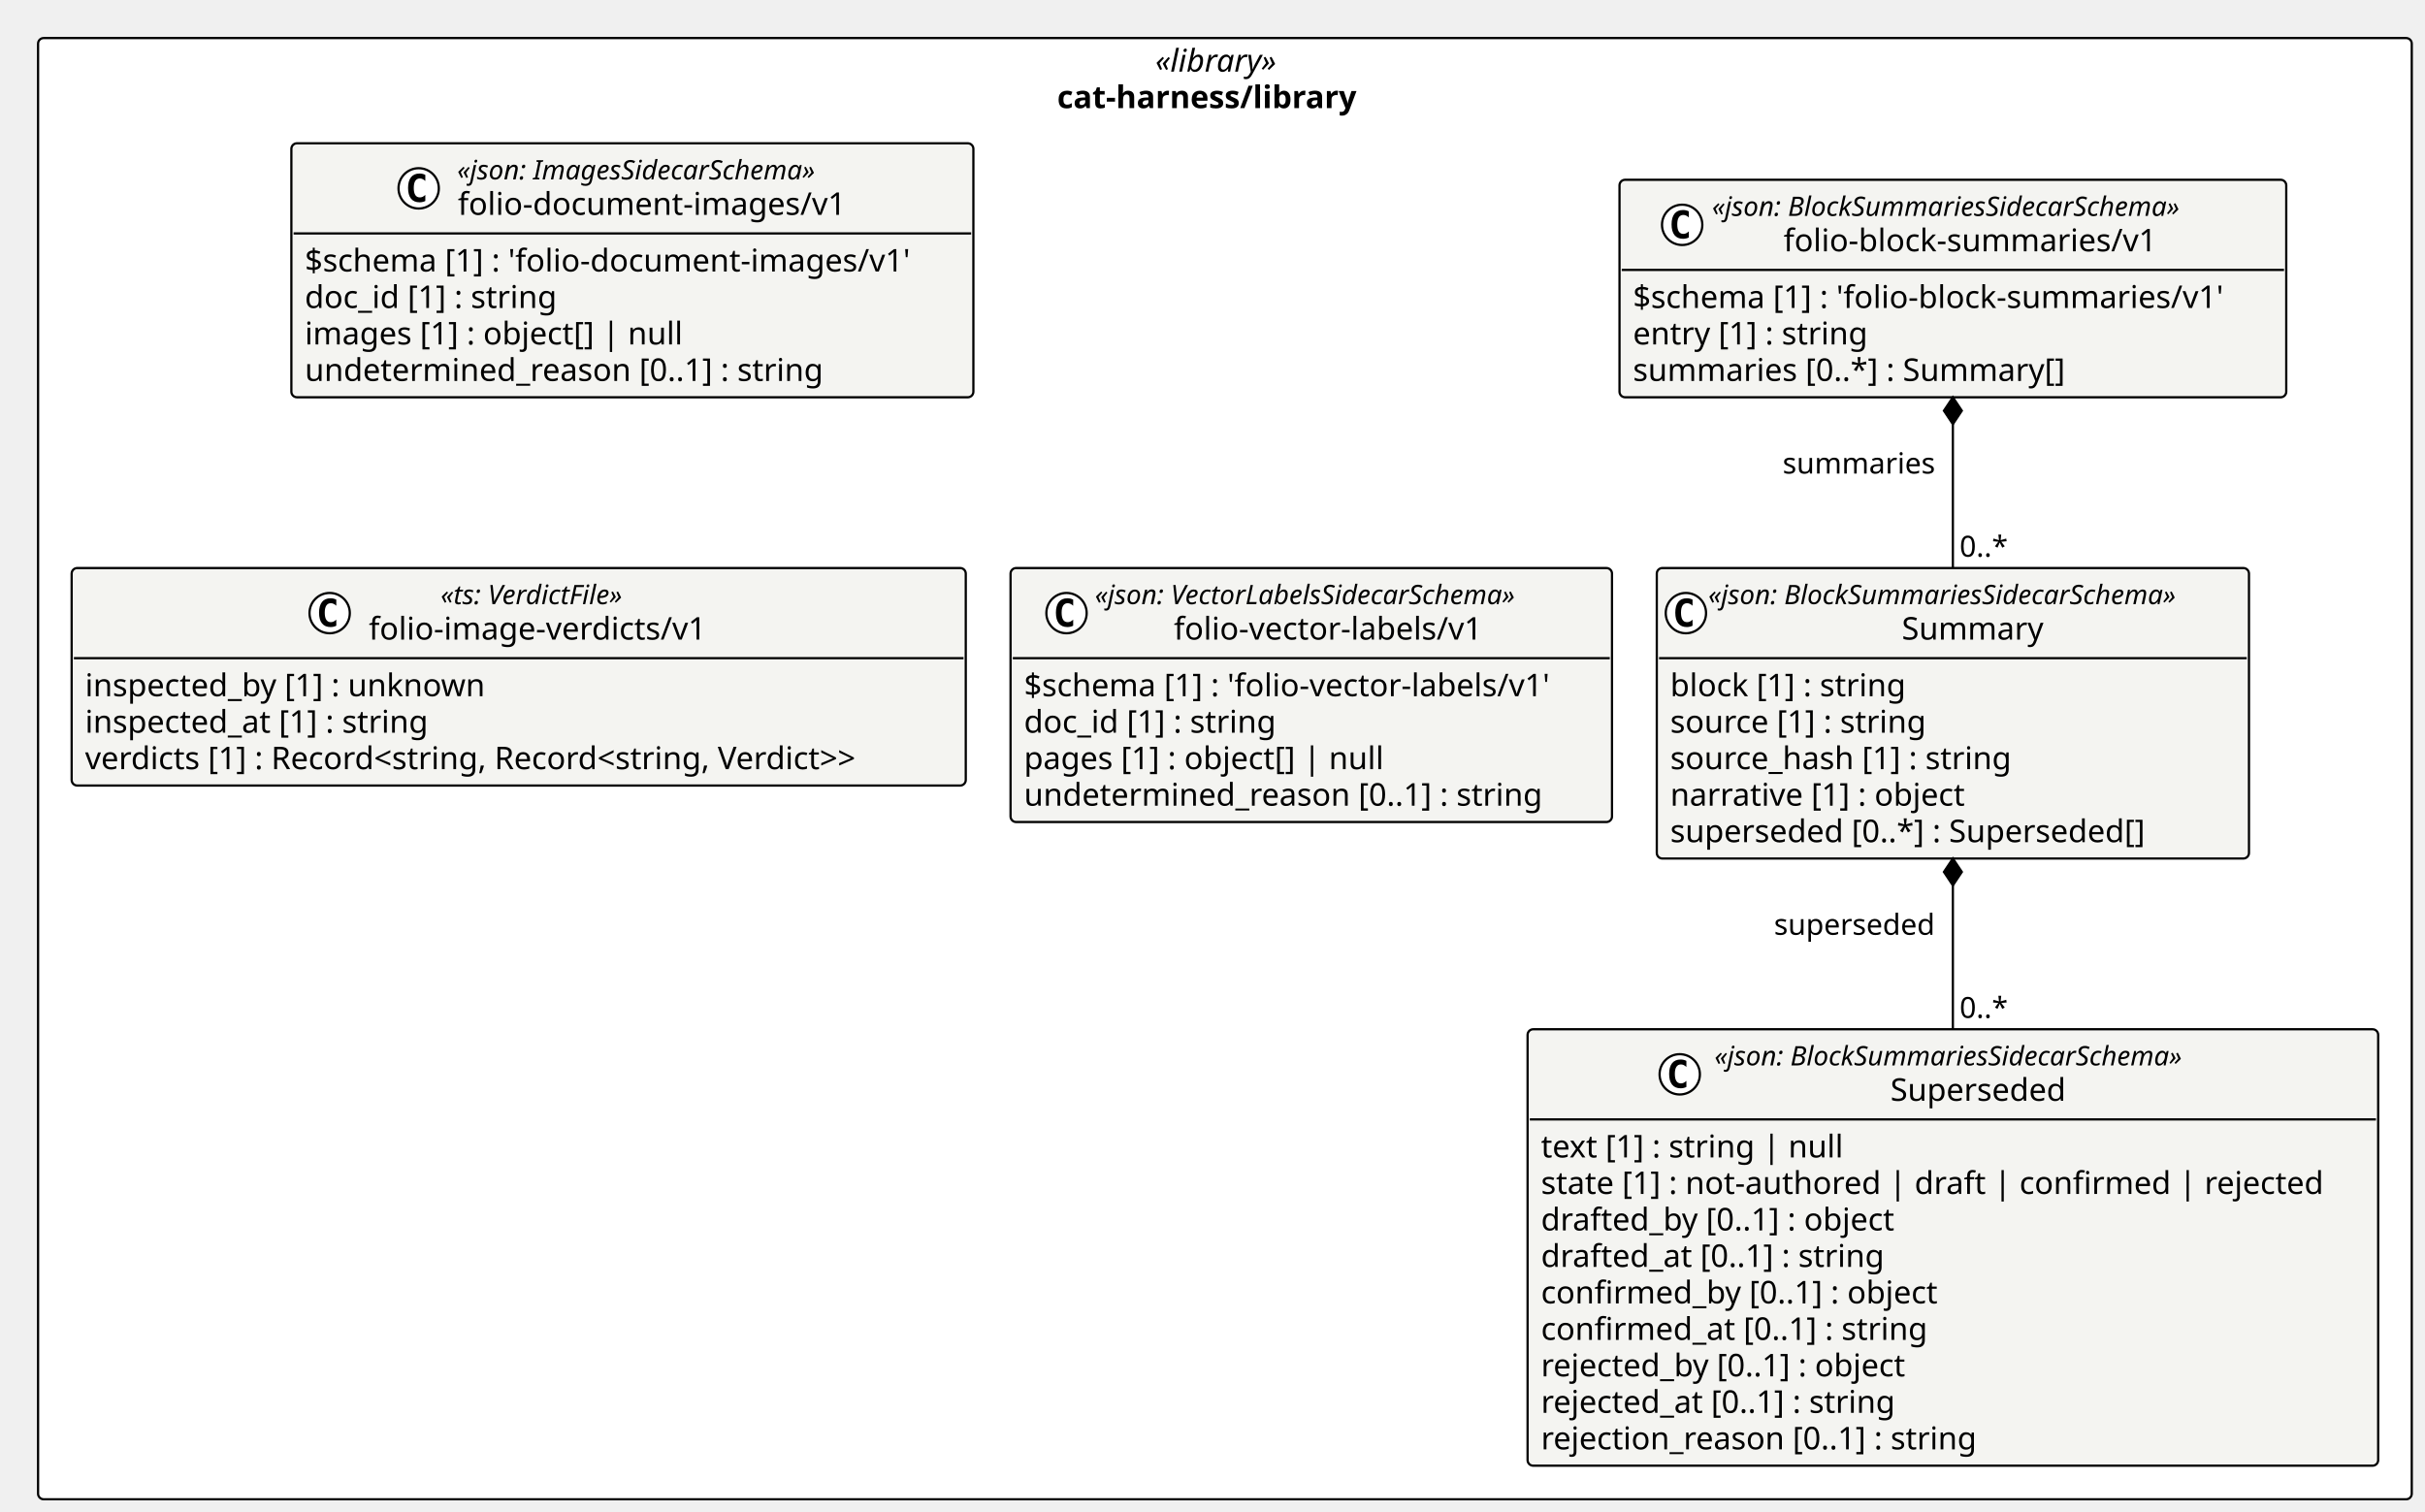
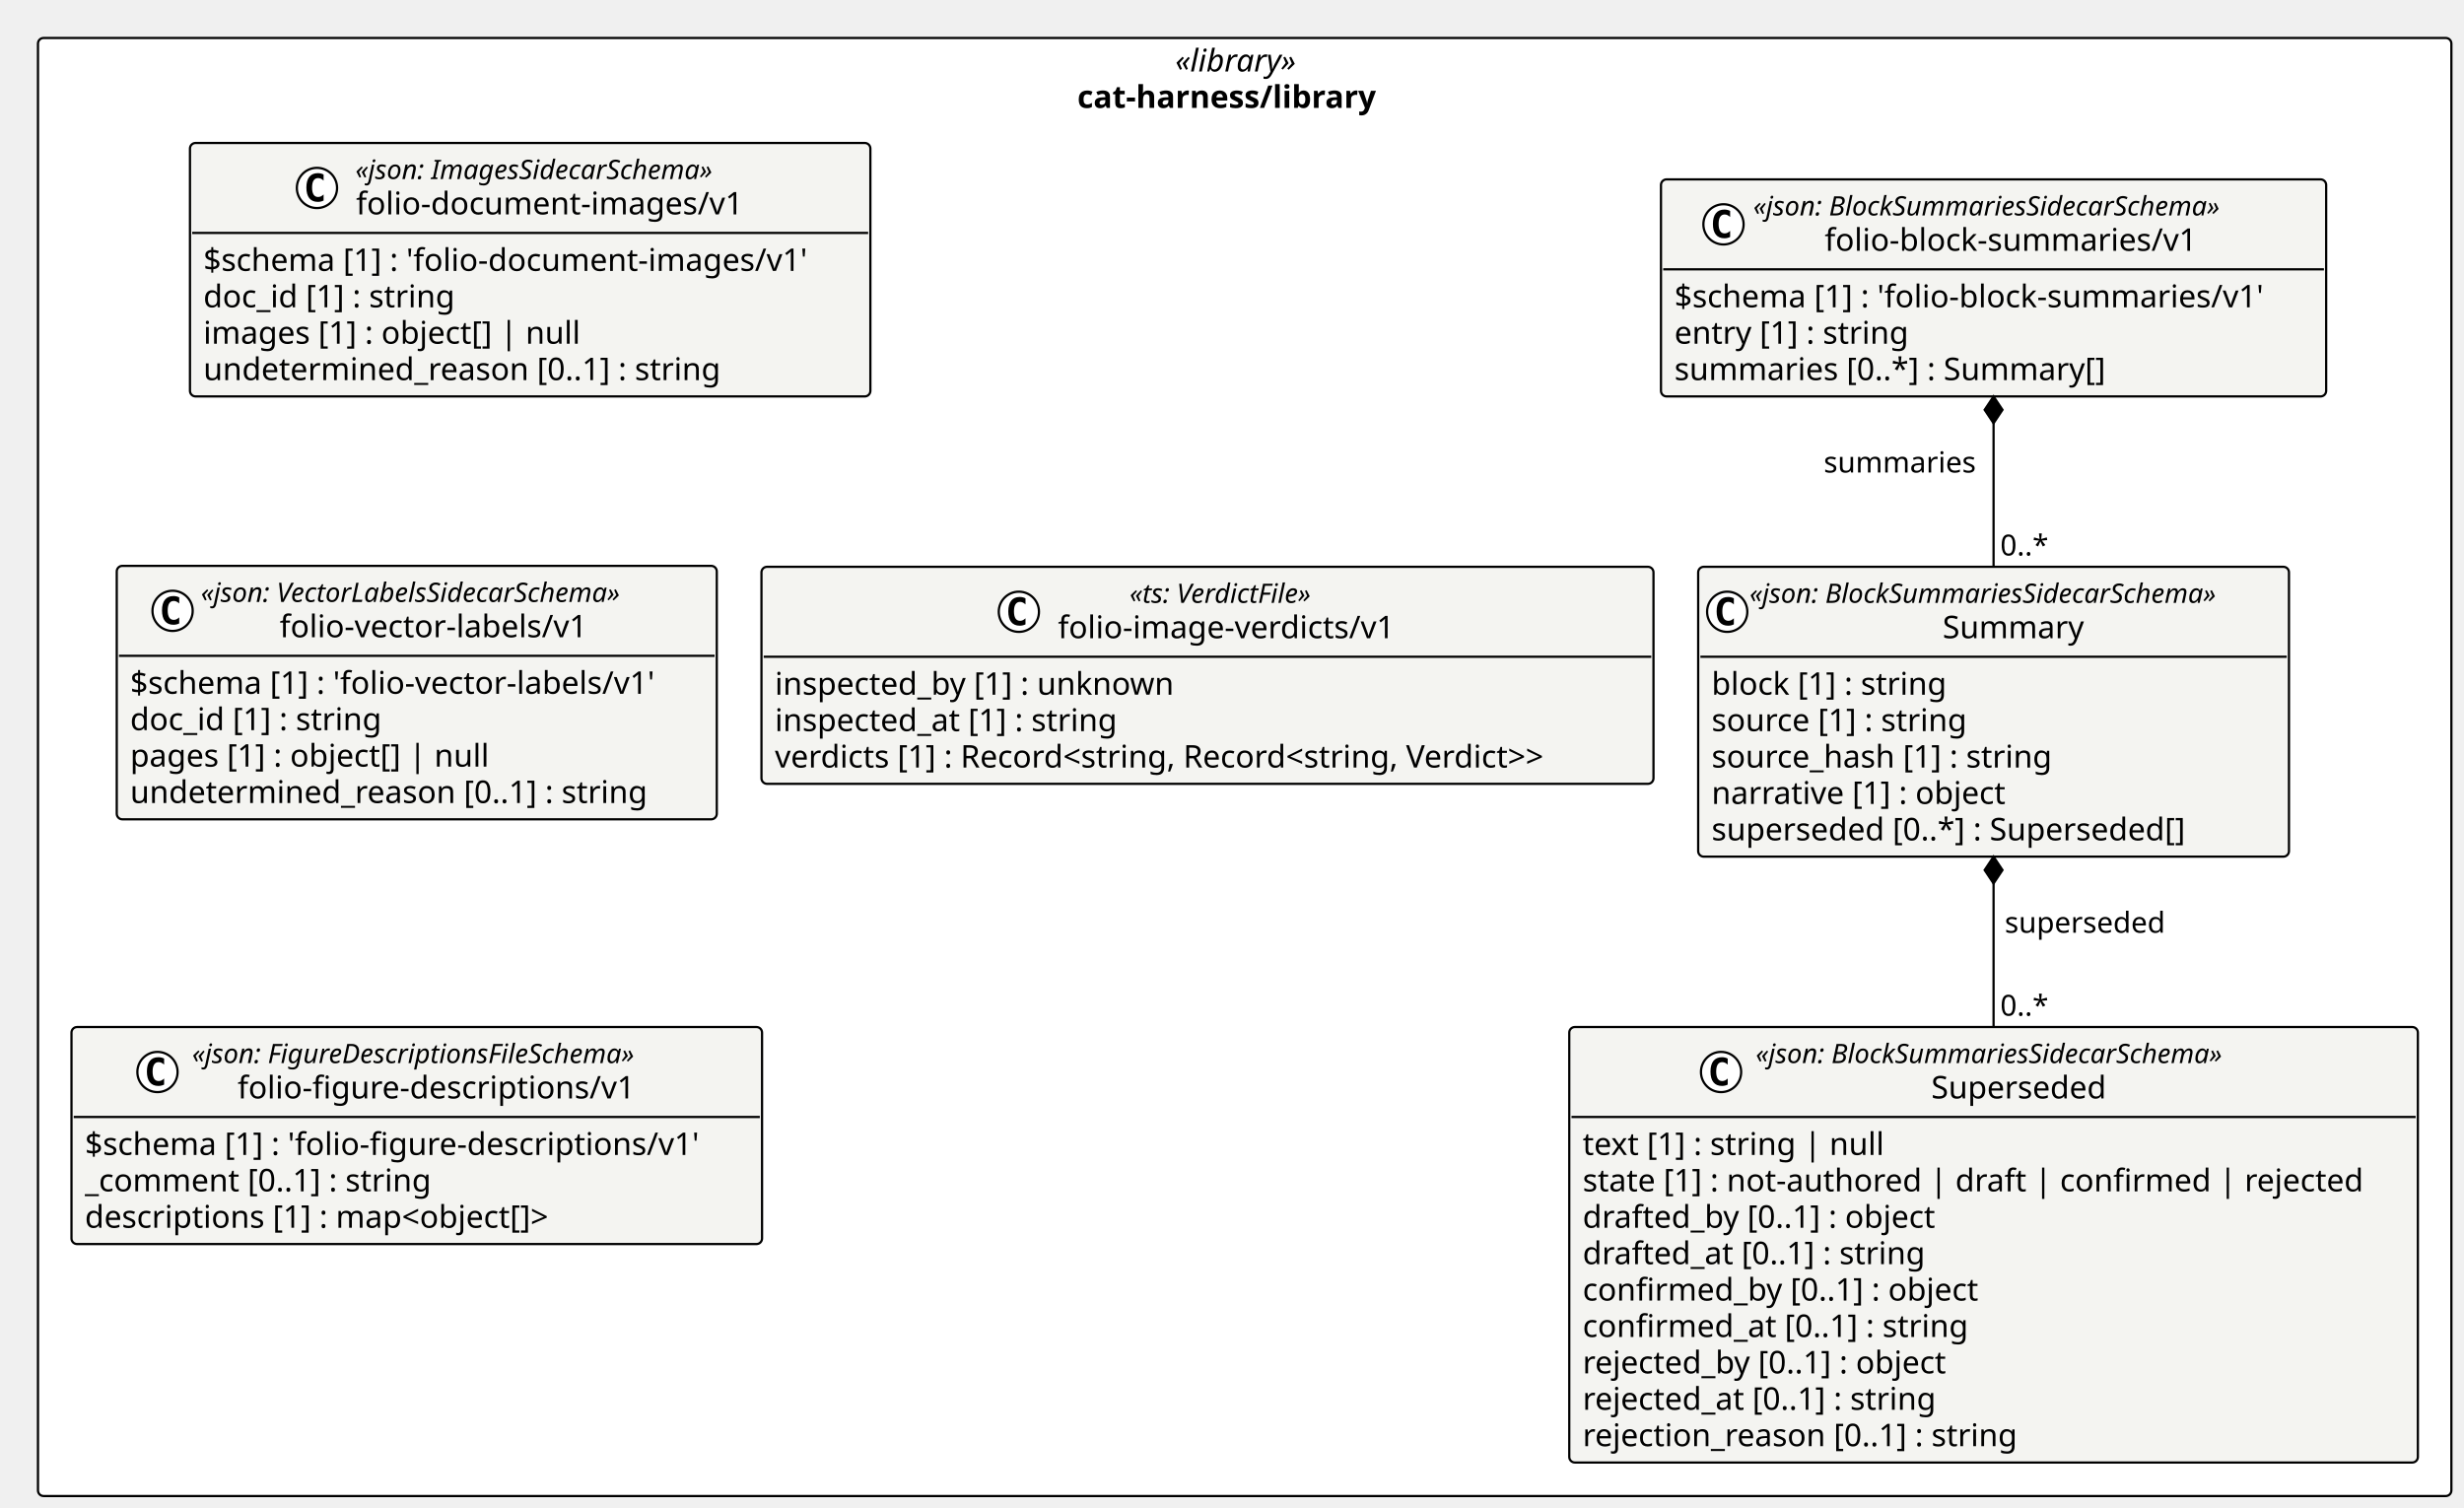
- <svg xmlns="http://www.w3.org/2000/svg" contentStyleType="text/css" height="675px" preserveAspectRatio="none" style="width:1083px;height:675px;background:#FFFFFF;" version="1.1" viewBox="0 0 1083 675" width="1083px" zoomAndPan="magnify">
+ <svg xmlns="http://www.w3.org/2000/svg" contentStyleType="text/css" height="675px" preserveAspectRatio="none" style="width:1103px;height:675px;background:#FFFFFF;" version="1.1" viewBox="0 0 1103 675" width="1103px" zoomAndPan="magnify">
  <defs />
  <g>
-     <rect fill="#FFFFFF" height="652.672" rx="2.5" ry="2.5" style="stroke:#000000;stroke-width:1.0;" width="1060.09" x="17" y="17" />
-     <text fill="#000000" font-family="Verdana" font-size="14" font-style="italic" lengthAdjust="spacing" textLength="62.173" x="515.959" y="31.995">«library»</text>
-     <text fill="#000000" font-family="Verdana" font-size="14" font-weight="bold" lengthAdjust="spacing" textLength="149.81" x="472.14" y="48.292">cat-harness/library</text>
+     <rect fill="#FFFFFF" height="652.672" rx="2.5" ry="2.5" style="stroke:#000000;stroke-width:1.0;" width="1080.352" x="17" y="17" />
+     <text fill="#000000" font-family="Verdana" font-size="14" font-style="italic" lengthAdjust="spacing" textLength="62.173" x="526.09" y="31.995">«library»</text>
+     <text fill="#000000" font-family="Verdana" font-size="14" font-weight="bold" lengthAdjust="spacing" textLength="149.81" x="482.271" y="48.292">cat-harness/library</text>
    <g id="elem_cat_harness_library_folio_document_images_v1_folio_document_images_v1">
-       <rect codeLine="11" fill="#F4F4F1" height="113.453" id="cat_harness_library_folio_document_images_v1_folio_document_images_v1" rx="2.5" ry="2.5" style="stroke:#000000;stroke-width:1.0;" width="304.585" x="130.127" y="64" />
-       <ellipse cx="186.976" cy="84.133" fill="#FFFFFF" rx="9" ry="9" style="stroke:#000000;stroke-width:1.0;" />
-       <path d="M189.944,89.773 Q189.366,90.07 188.726,90.211 Q188.085,90.367 187.382,90.367 Q184.882,90.367 183.554,88.727 Q182.241,87.07 182.241,83.945 Q182.241,80.82 183.554,79.164 Q184.882,77.508 187.382,77.508 Q188.085,77.508 188.726,77.664 Q189.382,77.82 189.944,78.117 L189.944,80.836 Q189.319,80.258 188.726,79.992 Q188.132,79.711 187.507,79.711 Q186.163,79.711 185.476,80.789 Q184.788,81.852 184.788,83.945 Q184.788,86.039 185.476,87.117 Q186.163,88.18 187.507,88.18 Q188.132,88.18 188.726,87.914 Q189.319,87.633 189.944,87.055 L189.944,89.773 Z " fill="#000000" />
-       <text fill="#000000" font-family="Verdana" font-size="12" font-style="italic" lengthAdjust="spacing" textLength="183.99" x="204.174" y="80.139">«json: ImagesSidecarSchema»</text>
-       <text fill="#000000" font-family="Verdana" font-size="14" lengthAdjust="spacing" textLength="183.388" x="204.476" y="95.964">folio-document-images/v1</text>
-       <line style="stroke:#000000;stroke-width:1.0;" x1="131.127" x2="433.712" y1="104.266" y2="104.266" />
-       <text fill="#000000" font-family="Verdana" font-size="14" lengthAdjust="spacing" textLength="292.585" x="136.127" y="121.261">$schema [1] : 'folio-document-images/v1'</text>
-       <text fill="#000000" font-family="Verdana" font-size="14" lengthAdjust="spacing" textLength="123.013" x="136.127" y="137.558">doc_id [1] : string</text>
-       <text fill="#000000" font-family="Verdana" font-size="14" lengthAdjust="spacing" textLength="182.007" x="136.127" y="153.855">images [1] : object[] | null</text>
-       <text fill="#000000" font-family="Verdana" font-size="14" lengthAdjust="spacing" textLength="249.58" x="136.127" y="170.151">undetermined_reason [0..1] : string</text>
+       <rect codeLine="11" fill="#F4F4F1" height="113.453" id="cat_harness_library_folio_document_images_v1_folio_document_images_v1" rx="2.5" ry="2.5" style="stroke:#000000;stroke-width:1.0;" width="304.585" x="85.037" y="64" />
+       <ellipse cx="141.886" cy="84.133" fill="#FFFFFF" rx="9" ry="9" style="stroke:#000000;stroke-width:1.0;" />
+       <path d="M144.855,89.773 Q144.276,90.07 143.636,90.211 Q142.995,90.367 142.292,90.367 Q139.792,90.367 138.464,88.727 Q137.151,87.07 137.151,83.945 Q137.151,80.82 138.464,79.164 Q139.792,77.508 142.292,77.508 Q142.995,77.508 143.636,77.664 Q144.292,77.82 144.855,78.117 L144.855,80.836 Q144.23,80.258 143.636,79.992 Q143.042,79.711 142.417,79.711 Q141.073,79.711 140.386,80.789 Q139.698,81.852 139.698,83.945 Q139.698,86.039 140.386,87.117 Q141.073,88.18 142.417,88.18 Q143.042,88.18 143.636,87.914 Q144.23,87.633 144.855,87.055 L144.855,89.773 Z " fill="#000000" />
+       <text fill="#000000" font-family="Verdana" font-size="12" font-style="italic" lengthAdjust="spacing" textLength="183.99" x="159.084" y="80.139">«json: ImagesSidecarSchema»</text>
+       <text fill="#000000" font-family="Verdana" font-size="14" lengthAdjust="spacing" textLength="183.388" x="159.386" y="95.964">folio-document-images/v1</text>
+       <line style="stroke:#000000;stroke-width:1.0;" x1="86.037" x2="388.622" y1="104.266" y2="104.266" />
+       <text fill="#000000" font-family="Verdana" font-size="14" lengthAdjust="spacing" textLength="292.585" x="91.037" y="121.261">$schema [1] : 'folio-document-images/v1'</text>
+       <text fill="#000000" font-family="Verdana" font-size="14" lengthAdjust="spacing" textLength="123.013" x="91.037" y="137.558">doc_id [1] : string</text>
+       <text fill="#000000" font-family="Verdana" font-size="14" lengthAdjust="spacing" textLength="182.007" x="91.037" y="153.855">images [1] : object[] | null</text>
+       <text fill="#000000" font-family="Verdana" font-size="14" lengthAdjust="spacing" textLength="249.58" x="91.037" y="170.151">undetermined_reason [0..1] : string</text>
    </g>
    <g id="elem_cat_harness_library_folio_image_verdicts_v1">
-       <rect codeLine="17" fill="#F4F4F1" height="97.156" id="cat_harness_library_folio_image_verdicts_v1" rx="2.5" ry="2.5" style="stroke:#000000;stroke-width:1.0;" width="399.31" x="32" y="253.719" />
-       <ellipse cx="147.221" cy="273.852" fill="#FFFFFF" rx="9" ry="9" style="stroke:#000000;stroke-width:1.0;" />
-       <path d="M150.19,279.492 Q149.611,279.789 148.971,279.93 Q148.33,280.086 147.627,280.086 Q145.127,280.086 143.799,278.445 Q142.486,276.789 142.486,273.664 Q142.486,270.539 143.799,268.883 Q145.127,267.227 147.627,267.227 Q148.33,267.227 148.971,267.383 Q149.627,267.539 150.19,267.836 L150.19,270.555 Q149.565,269.977 148.971,269.711 Q148.377,269.43 147.752,269.43 Q146.408,269.43 145.721,270.508 Q145.033,271.57 145.033,273.664 Q145.033,275.758 145.721,276.836 Q146.408,277.898 147.752,277.898 Q148.377,277.898 148.971,277.633 Q149.565,277.352 150.19,276.773 L150.19,279.492 Z " fill="#000000" />
-       <text fill="#000000" font-family="Verdana" font-size="12" font-style="italic" lengthAdjust="spacing" textLength="97.231" x="196.79" y="269.857">«ts: VerdictFile»</text>
-       <text fill="#000000" font-family="Verdana" font-size="14" lengthAdjust="spacing" textLength="161.369" x="164.721" y="285.683">folio-image-verdicts/v1</text>
-       <line style="stroke:#000000;stroke-width:1.0;" x1="33" x2="430.31" y1="293.984" y2="293.984" />
-       <text fill="#000000" font-family="Verdana" font-size="14" lengthAdjust="spacing" textLength="193.929" x="38" y="310.979">inspected_by [1] : unknown</text>
-       <text fill="#000000" font-family="Verdana" font-size="14" lengthAdjust="spacing" textLength="167.398" x="38" y="327.276">inspected_at [1] : string</text>
-       <text fill="#000000" font-family="Verdana" font-size="14" lengthAdjust="spacing" textLength="387.31" x="38" y="343.573">verdicts [1] : Record&lt;string, Record&lt;string, Verdict&gt;&gt;</text>
+       <rect codeLine="17" fill="#F4F4F1" height="97.156" id="cat_harness_library_folio_image_verdicts_v1" rx="2.5" ry="2.5" style="stroke:#000000;stroke-width:1.0;" width="399.31" x="340.869" y="253.719" />
+       <ellipse cx="456.09" cy="273.852" fill="#FFFFFF" rx="9" ry="9" style="stroke:#000000;stroke-width:1.0;" />
+       <path d="M459.059,279.492 Q458.481,279.789 457.84,279.93 Q457.199,280.086 456.496,280.086 Q453.996,280.086 452.668,278.445 Q451.356,276.789 451.356,273.664 Q451.356,270.539 452.668,268.883 Q453.996,267.227 456.496,267.227 Q457.199,267.227 457.84,267.383 Q458.496,267.539 459.059,267.836 L459.059,270.555 Q458.434,269.977 457.84,269.711 Q457.246,269.43 456.621,269.43 Q455.277,269.43 454.59,270.508 Q453.902,271.57 453.902,273.664 Q453.902,275.758 454.59,276.836 Q455.277,277.898 456.621,277.898 Q457.246,277.898 457.84,277.633 Q458.434,277.352 459.059,276.773 L459.059,279.492 Z " fill="#000000" />
+       <text fill="#000000" font-family="Verdana" font-size="12" font-style="italic" lengthAdjust="spacing" textLength="97.231" x="505.659" y="269.857">«ts: VerdictFile»</text>
+       <text fill="#000000" font-family="Verdana" font-size="14" lengthAdjust="spacing" textLength="161.369" x="473.59" y="285.683">folio-image-verdicts/v1</text>
+       <line style="stroke:#000000;stroke-width:1.0;" x1="341.869" x2="739.18" y1="293.984" y2="293.984" />
+       <text fill="#000000" font-family="Verdana" font-size="14" lengthAdjust="spacing" textLength="193.929" x="346.869" y="310.979">inspected_by [1] : unknown</text>
+       <text fill="#000000" font-family="Verdana" font-size="14" lengthAdjust="spacing" textLength="167.398" x="346.869" y="327.276">inspected_at [1] : string</text>
+       <text fill="#000000" font-family="Verdana" font-size="14" lengthAdjust="spacing" textLength="387.31" x="346.869" y="343.573">verdicts [1] : Record&lt;string, Record&lt;string, Verdict&gt;&gt;</text>
    </g>
    <g id="elem_cat_harness_library_folio_vector_labels_v1_folio_vector_labels_v1">
-       <rect codeLine="22" fill="#F4F4F1" height="113.453" id="cat_harness_library_folio_vector_labels_v1_folio_vector_labels_v1" rx="2.5" ry="2.5" style="stroke:#000000;stroke-width:1.0;" width="268.607" x="451.31" y="253.719" />
-       <ellipse cx="476.306" cy="273.852" fill="#FFFFFF" rx="9" ry="9" style="stroke:#000000;stroke-width:1.0;" />
-       <path d="M479.275,279.492 Q478.697,279.789 478.056,279.93 Q477.415,280.086 476.712,280.086 Q474.212,280.086 472.884,278.445 Q471.572,276.789 471.572,273.664 Q471.572,270.539 472.884,268.883 Q474.212,267.227 476.712,267.227 Q477.415,267.227 478.056,267.383 Q478.712,267.539 479.275,267.836 L479.275,270.555 Q478.65,269.977 478.056,269.711 Q477.462,269.43 476.837,269.43 Q475.493,269.43 474.806,270.508 Q474.118,271.57 474.118,273.664 Q474.118,275.758 474.806,276.836 Q475.493,277.898 476.837,277.898 Q477.462,277.898 478.056,277.633 Q478.65,277.352 479.275,276.773 L479.275,279.492 Z " fill="#000000" />
-       <text fill="#000000" font-family="Verdana" font-size="12" font-style="italic" lengthAdjust="spacing" textLength="217.951" x="488.971" y="269.857">«json: VectorLabelsSidecarSchema»</text>
-       <text fill="#000000" font-family="Verdana" font-size="14" lengthAdjust="spacing" textLength="147.41" x="524.242" y="285.683">folio-vector-labels/v1</text>
-       <line style="stroke:#000000;stroke-width:1.0;" x1="452.31" x2="718.918" y1="293.984" y2="293.984" />
-       <text fill="#000000" font-family="Verdana" font-size="14" lengthAdjust="spacing" textLength="256.607" x="457.31" y="310.979">$schema [1] : 'folio-vector-labels/v1'</text>
-       <text fill="#000000" font-family="Verdana" font-size="14" lengthAdjust="spacing" textLength="123.013" x="457.31" y="327.276">doc_id [1] : string</text>
-       <text fill="#000000" font-family="Verdana" font-size="14" lengthAdjust="spacing" textLength="173.366" x="457.31" y="343.573">pages [1] : object[] | null</text>
-       <text fill="#000000" font-family="Verdana" font-size="14" lengthAdjust="spacing" textLength="249.58" x="457.31" y="359.87">undetermined_reason [0..1] : string</text>
+       <rect codeLine="22" fill="#F4F4F1" height="113.453" id="cat_harness_library_folio_vector_labels_v1_folio_vector_labels_v1" rx="2.5" ry="2.5" style="stroke:#000000;stroke-width:1.0;" width="268.607" x="52.262" y="253.301" />
+       <ellipse cx="77.257" cy="273.434" fill="#FFFFFF" rx="9" ry="9" style="stroke:#000000;stroke-width:1.0;" />
+       <path d="M80.226,279.074 Q79.648,279.371 79.007,279.512 Q78.366,279.668 77.663,279.668 Q75.163,279.668 73.835,278.027 Q72.523,276.371 72.523,273.246 Q72.523,270.121 73.835,268.465 Q75.163,266.809 77.663,266.809 Q78.366,266.809 79.007,266.965 Q79.663,267.121 80.226,267.418 L80.226,270.137 Q79.601,269.559 79.007,269.293 Q78.413,269.012 77.788,269.012 Q76.445,269.012 75.757,270.09 Q75.07,271.152 75.07,273.246 Q75.07,275.34 75.757,276.418 Q76.445,277.481 77.788,277.481 Q78.413,277.481 79.007,277.215 Q79.601,276.934 80.226,276.356 L80.226,279.074 Z " fill="#000000" />
+       <text fill="#000000" font-family="Verdana" font-size="12" font-style="italic" lengthAdjust="spacing" textLength="217.951" x="89.923" y="269.44">«json: VectorLabelsSidecarSchema»</text>
+       <text fill="#000000" font-family="Verdana" font-size="14" lengthAdjust="spacing" textLength="147.41" x="125.193" y="285.265">folio-vector-labels/v1</text>
+       <line style="stroke:#000000;stroke-width:1.0;" x1="53.262" x2="319.869" y1="293.566" y2="293.566" />
+       <text fill="#000000" font-family="Verdana" font-size="14" lengthAdjust="spacing" textLength="256.607" x="58.262" y="310.562">$schema [1] : 'folio-vector-labels/v1'</text>
+       <text fill="#000000" font-family="Verdana" font-size="14" lengthAdjust="spacing" textLength="123.013" x="58.262" y="326.858">doc_id [1] : string</text>
+       <text fill="#000000" font-family="Verdana" font-size="14" lengthAdjust="spacing" textLength="173.366" x="58.262" y="343.155">pages [1] : object[] | null</text>
+       <text fill="#000000" font-family="Verdana" font-size="14" lengthAdjust="spacing" textLength="249.58" x="58.262" y="359.452">undetermined_reason [0..1] : string</text>
+     </g>
+     <g id="elem_cat_harness_library_folio_figure_descriptions_v1_folio_figure_descriptions_v1">
+       <rect codeLine="28" fill="#F4F4F1" height="97.156" id="cat_harness_library_folio_figure_descriptions_v1_folio_figure_descriptions_v1" rx="2.5" ry="2.5" style="stroke:#000000;stroke-width:1.0;" width="309.131" x="32" y="459.734" />
+       <ellipse cx="70.493" cy="479.867" fill="#FFFFFF" rx="9" ry="9" style="stroke:#000000;stroke-width:1.0;" />
+       <path d="M73.462,485.508 Q72.884,485.805 72.243,485.945 Q71.603,486.102 70.899,486.102 Q68.399,486.102 67.071,484.461 Q65.759,482.805 65.759,479.68 Q65.759,476.555 67.071,474.898 Q68.399,473.242 70.899,473.242 Q71.603,473.242 72.243,473.398 Q72.899,473.555 73.462,473.852 L73.462,476.57 Q72.837,475.992 72.243,475.727 Q71.649,475.445 71.024,475.445 Q69.681,475.445 68.993,476.523 Q68.306,477.586 68.306,479.68 Q68.306,481.773 68.993,482.852 Q69.681,483.914 71.024,483.914 Q71.649,483.914 72.243,483.648 Q72.837,483.367 73.462,482.789 L73.462,485.508 Z " fill="#000000" />
+       <text fill="#000000" font-family="Verdana" font-size="12" font-style="italic" lengthAdjust="spacing" textLength="228.644" x="85.993" y="475.873">«json: FigureDescriptionsFileSchema»</text>
+       <text fill="#000000" font-family="Verdana" font-size="14" lengthAdjust="spacing" textLength="187.934" x="106.349" y="491.698">folio-figure-descriptions/v1</text>
+       <line style="stroke:#000000;stroke-width:1.0;" x1="33" x2="340.131" y1="500" y2="500" />
+       <text fill="#000000" font-family="Verdana" font-size="14" lengthAdjust="spacing" textLength="297.131" x="38" y="516.995">$schema [1] : 'folio-figure-descriptions/v1'</text>
+       <text fill="#000000" font-family="Verdana" font-size="14" lengthAdjust="spacing" textLength="169.408" x="38" y="533.292">_comment [0..1] : string</text>
+       <text fill="#000000" font-family="Verdana" font-size="14" lengthAdjust="spacing" textLength="231.663" x="38" y="549.589">descriptions [1] : map&lt;object[]&gt;</text>
    </g>
    <g id="elem_cat_harness_library_folio_block_summaries_v1_Superseded">
-       <rect codeLine="28" fill="#F4F4F1" height="194.938" id="cat_harness_library_folio_block_summaries_v1_Superseded" rx="2.5" ry="2.5" style="stroke:#000000;stroke-width:1.0;" width="379.876" x="682.214" y="459.734" />
-       <ellipse cx="750.168" cy="479.867" fill="#FFFFFF" rx="9" ry="9" style="stroke:#000000;stroke-width:1.0;" />
-       <path d="M753.137,485.508 Q752.559,485.805 751.918,485.945 Q751.277,486.102 750.574,486.102 Q748.074,486.102 746.746,484.461 Q745.434,482.805 745.434,479.68 Q745.434,476.555 746.746,474.898 Q748.074,473.242 750.574,473.242 Q751.277,473.242 751.918,473.398 Q752.574,473.555 753.137,473.852 L753.137,476.57 Q752.512,475.992 751.918,475.727 Q751.324,475.445 750.699,475.445 Q749.356,475.445 748.668,476.523 Q747.981,477.586 747.981,479.68 Q747.981,481.773 748.668,482.852 Q749.356,483.914 750.699,483.914 Q751.324,483.914 751.918,483.648 Q752.512,483.367 753.137,482.789 L753.137,485.508 Z " fill="#000000" />
-       <text fill="#000000" font-family="Verdana" font-size="12" font-style="italic" lengthAdjust="spacing" textLength="240.469" x="765.668" y="475.873">«json: BlockSummariesSidecarSchema»</text>
-       <text fill="#000000" font-family="Verdana" font-size="14" lengthAdjust="spacing" textLength="83.31" x="844.248" y="491.698">Superseded</text>
-       <line style="stroke:#000000;stroke-width:1.0;" x1="683.214" x2="1061.09" y1="500" y2="500" />
-       <text fill="#000000" font-family="Verdana" font-size="14" lengthAdjust="spacing" textLength="145.106" x="688.214" y="516.995">text [1] : string | null</text>
-       <text fill="#000000" font-family="Verdana" font-size="14" lengthAdjust="spacing" textLength="367.876" x="688.214" y="533.292">state [1] : not-authored | draft | confirmed | rejected</text>
-       <text fill="#000000" font-family="Verdana" font-size="14" lengthAdjust="spacing" textLength="174.159" x="688.214" y="549.589">drafted_by [0..1] : object</text>
-       <text fill="#000000" font-family="Verdana" font-size="14" lengthAdjust="spacing" textLength="168.102" x="688.214" y="565.886">drafted_at [0..1] : string</text>
-       <text fill="#000000" font-family="Verdana" font-size="14" lengthAdjust="spacing" textLength="193.867" x="688.214" y="582.183">confirmed_by [0..1] : object</text>
-       <text fill="#000000" font-family="Verdana" font-size="14" lengthAdjust="spacing" textLength="187.81" x="688.214" y="598.48">confirmed_at [0..1] : string</text>
-       <text fill="#000000" font-family="Verdana" font-size="14" lengthAdjust="spacing" textLength="180.578" x="688.214" y="614.776">rejected_by [0..1] : object</text>
-       <text fill="#000000" font-family="Verdana" font-size="14" lengthAdjust="spacing" textLength="174.522" x="688.214" y="631.073">rejected_at [0..1] : string</text>
-       <text fill="#000000" font-family="Verdana" font-size="14" lengthAdjust="spacing" textLength="211.962" x="688.214" y="647.37">rejection_reason [0..1] : string</text>
+       <rect codeLine="33" fill="#F4F4F1" height="194.938" id="cat_harness_library_folio_block_summaries_v1_Superseded" rx="2.5" ry="2.5" style="stroke:#000000;stroke-width:1.0;" width="379.876" x="702.476" y="459.734" />
+       <ellipse cx="770.43" cy="479.867" fill="#FFFFFF" rx="9" ry="9" style="stroke:#000000;stroke-width:1.0;" />
+       <path d="M773.398,485.508 Q772.82,485.805 772.18,485.945 Q771.539,486.102 770.836,486.102 Q768.336,486.102 767.008,484.461 Q765.695,482.805 765.695,479.68 Q765.695,476.555 767.008,474.898 Q768.336,473.242 770.836,473.242 Q771.539,473.242 772.18,473.398 Q772.836,473.555 773.398,473.852 L773.398,476.57 Q772.773,475.992 772.18,475.727 Q771.586,475.445 770.961,475.445 Q769.617,475.445 768.93,476.523 Q768.242,477.586 768.242,479.68 Q768.242,481.773 768.93,482.852 Q769.617,483.914 770.961,483.914 Q771.586,483.914 772.18,483.648 Q772.773,483.367 773.398,482.789 L773.398,485.508 Z " fill="#000000" />
+       <text fill="#000000" font-family="Verdana" font-size="12" font-style="italic" lengthAdjust="spacing" textLength="240.469" x="785.93" y="475.873">«json: BlockSummariesSidecarSchema»</text>
+       <text fill="#000000" font-family="Verdana" font-size="14" lengthAdjust="spacing" textLength="83.31" x="864.509" y="491.698">Superseded</text>
+       <line style="stroke:#000000;stroke-width:1.0;" x1="703.476" x2="1081.352" y1="500" y2="500" />
+       <text fill="#000000" font-family="Verdana" font-size="14" lengthAdjust="spacing" textLength="145.106" x="708.476" y="516.995">text [1] : string | null</text>
+       <text fill="#000000" font-family="Verdana" font-size="14" lengthAdjust="spacing" textLength="367.876" x="708.476" y="533.292">state [1] : not-authored | draft | confirmed | rejected</text>
+       <text fill="#000000" font-family="Verdana" font-size="14" lengthAdjust="spacing" textLength="174.159" x="708.476" y="549.589">drafted_by [0..1] : object</text>
+       <text fill="#000000" font-family="Verdana" font-size="14" lengthAdjust="spacing" textLength="168.102" x="708.476" y="565.886">drafted_at [0..1] : string</text>
+       <text fill="#000000" font-family="Verdana" font-size="14" lengthAdjust="spacing" textLength="193.867" x="708.476" y="582.183">confirmed_by [0..1] : object</text>
+       <text fill="#000000" font-family="Verdana" font-size="14" lengthAdjust="spacing" textLength="187.81" x="708.476" y="598.48">confirmed_at [0..1] : string</text>
+       <text fill="#000000" font-family="Verdana" font-size="14" lengthAdjust="spacing" textLength="180.578" x="708.476" y="614.776">rejected_by [0..1] : object</text>
+       <text fill="#000000" font-family="Verdana" font-size="14" lengthAdjust="spacing" textLength="174.522" x="708.476" y="631.073">rejected_at [0..1] : string</text>
+       <text fill="#000000" font-family="Verdana" font-size="14" lengthAdjust="spacing" textLength="211.962" x="708.476" y="647.37">rejection_reason [0..1] : string</text>
    </g>
    <g id="elem_cat_harness_library_folio_block_summaries_v1_Summary">
-       <rect codeLine="39" fill="#F4F4F1" height="129.75" id="cat_harness_library_folio_block_summaries_v1_Summary" rx="2.5" ry="2.5" style="stroke:#000000;stroke-width:1.0;" width="264.469" x="739.918" y="253.719" />
-       <ellipse cx="752.918" cy="273.852" fill="#FFFFFF" rx="9" ry="9" style="stroke:#000000;stroke-width:1.0;" />
-       <path d="M755.887,279.492 Q755.309,279.789 754.668,279.93 Q754.027,280.086 753.324,280.086 Q750.824,280.086 749.496,278.445 Q748.184,276.789 748.184,273.664 Q748.184,270.539 749.496,268.883 Q750.824,267.227 753.324,267.227 Q754.027,267.227 754.668,267.383 Q755.324,267.539 755.887,267.836 L755.887,270.555 Q755.262,269.977 754.668,269.711 Q754.074,269.43 753.449,269.43 Q752.106,269.43 751.418,270.508 Q750.731,271.57 750.731,273.664 Q750.731,275.758 751.418,276.836 Q752.106,277.898 753.449,277.898 Q754.074,277.898 754.668,277.633 Q755.262,277.352 755.887,276.773 L755.887,279.492 Z " fill="#000000" />
-       <text fill="#000000" font-family="Verdana" font-size="12" font-style="italic" lengthAdjust="spacing" textLength="240.469" x="762.918" y="269.857">«json: BlockSummariesSidecarSchema»</text>
-       <text fill="#000000" font-family="Verdana" font-size="14" lengthAdjust="spacing" textLength="67.655" x="849.325" y="285.683">Summary</text>
-       <line style="stroke:#000000;stroke-width:1.0;" x1="740.918" x2="1003.387" y1="293.984" y2="293.984" />
-       <text fill="#000000" font-family="Verdana" font-size="14" lengthAdjust="spacing" textLength="115.233" x="745.918" y="310.979">block [1] : string</text>
-       <text fill="#000000" font-family="Verdana" font-size="14" lengthAdjust="spacing" textLength="124.886" x="745.918" y="327.276">source [1] : string</text>
-       <text fill="#000000" font-family="Verdana" font-size="14" lengthAdjust="spacing" textLength="165.505" x="745.918" y="343.573">source_hash [1] : string</text>
-       <text fill="#000000" font-family="Verdana" font-size="14" lengthAdjust="spacing" textLength="144.86" x="745.918" y="359.87">narrative [1] : object</text>
-       <text fill="#000000" font-family="Verdana" font-size="14" lengthAdjust="spacing" textLength="229.749" x="745.918" y="376.167">superseded [0..*] : Superseded[]</text>
+       <rect codeLine="44" fill="#F4F4F1" height="129.75" id="cat_harness_library_folio_block_summaries_v1_Summary" rx="2.5" ry="2.5" style="stroke:#000000;stroke-width:1.0;" width="264.469" x="760.18" y="253.719" />
+       <ellipse cx="773.18" cy="273.852" fill="#FFFFFF" rx="9" ry="9" style="stroke:#000000;stroke-width:1.0;" />
+       <path d="M776.148,279.492 Q775.57,279.789 774.93,279.93 Q774.289,280.086 773.586,280.086 Q771.086,280.086 769.758,278.445 Q768.445,276.789 768.445,273.664 Q768.445,270.539 769.758,268.883 Q771.086,267.227 773.586,267.227 Q774.289,267.227 774.93,267.383 Q775.586,267.539 776.148,267.836 L776.148,270.555 Q775.523,269.977 774.93,269.711 Q774.336,269.43 773.711,269.43 Q772.367,269.43 771.68,270.508 Q770.992,271.57 770.992,273.664 Q770.992,275.758 771.68,276.836 Q772.367,277.898 773.711,277.898 Q774.336,277.898 774.93,277.633 Q775.523,277.352 776.148,276.773 L776.148,279.492 Z " fill="#000000" />
+       <text fill="#000000" font-family="Verdana" font-size="12" font-style="italic" lengthAdjust="spacing" textLength="240.469" x="783.18" y="269.857">«json: BlockSummariesSidecarSchema»</text>
+       <text fill="#000000" font-family="Verdana" font-size="14" lengthAdjust="spacing" textLength="67.655" x="869.586" y="285.683">Summary</text>
+       <line style="stroke:#000000;stroke-width:1.0;" x1="761.18" x2="1023.648" y1="293.984" y2="293.984" />
+       <text fill="#000000" font-family="Verdana" font-size="14" lengthAdjust="spacing" textLength="115.233" x="766.18" y="310.979">block [1] : string</text>
+       <text fill="#000000" font-family="Verdana" font-size="14" lengthAdjust="spacing" textLength="124.886" x="766.18" y="327.276">source [1] : string</text>
+       <text fill="#000000" font-family="Verdana" font-size="14" lengthAdjust="spacing" textLength="165.505" x="766.18" y="343.573">source_hash [1] : string</text>
+       <text fill="#000000" font-family="Verdana" font-size="14" lengthAdjust="spacing" textLength="144.86" x="766.18" y="359.87">narrative [1] : object</text>
+       <text fill="#000000" font-family="Verdana" font-size="14" lengthAdjust="spacing" textLength="229.749" x="766.18" y="376.167">superseded [0..*] : Superseded[]</text>
    </g>
    <g id="elem_cat_harness_library_folio_block_summaries_v1_folio_block_summaries_v1">
-       <rect codeLine="46" fill="#F4F4F1" height="97.156" id="cat_harness_library_folio_block_summaries_v1_folio_block_summaries_v1" rx="2.5" ry="2.5" style="stroke:#000000;stroke-width:1.0;" width="297.769" x="723.268" y="80.297" />
-       <ellipse cx="751.253" cy="100.43" fill="#FFFFFF" rx="9" ry="9" style="stroke:#000000;stroke-width:1.0;" />
-       <path d="M754.222,106.07 Q753.644,106.367 753.003,106.508 Q752.362,106.664 751.659,106.664 Q749.159,106.664 747.831,105.023 Q746.519,103.367 746.519,100.242 Q746.519,97.117 747.831,95.461 Q749.159,93.805 751.659,93.805 Q752.362,93.805 753.003,93.961 Q753.659,94.117 754.222,94.414 L754.222,97.133 Q753.597,96.555 753.003,96.289 Q752.409,96.008 751.784,96.008 Q750.44,96.008 749.753,97.086 Q749.065,98.148 749.065,100.242 Q749.065,102.336 749.753,103.414 Q750.44,104.477 751.784,104.477 Q752.409,104.477 753.003,104.211 Q753.597,103.93 754.222,103.352 L754.222,106.07 Z " fill="#000000" />
-       <text fill="#000000" font-family="Verdana" font-size="12" font-style="italic" lengthAdjust="spacing" textLength="240.469" x="764.583" y="96.436">«json: BlockSummariesSidecarSchema»</text>
-       <text fill="#000000" font-family="Verdana" font-size="14" lengthAdjust="spacing" textLength="176.572" x="796.531" y="112.261">folio-block-summaries/v1</text>
-       <line style="stroke:#000000;stroke-width:1.0;" x1="724.268" x2="1020.037" y1="120.562" y2="120.562" />
-       <text fill="#000000" font-family="Verdana" font-size="14" lengthAdjust="spacing" textLength="285.769" x="729.268" y="137.558">$schema [1] : 'folio-block-summaries/v1'</text>
-       <text fill="#000000" font-family="Verdana" font-size="14" lengthAdjust="spacing" textLength="115.103" x="729.268" y="153.855">entry [1] : string</text>
-       <text fill="#000000" font-family="Verdana" font-size="14" lengthAdjust="spacing" textLength="209.952" x="729.268" y="170.151">summaries [0..*] : Summary[]</text>
+       <rect codeLine="51" fill="#F4F4F1" height="97.156" id="cat_harness_library_folio_block_summaries_v1_folio_block_summaries_v1" rx="2.5" ry="2.5" style="stroke:#000000;stroke-width:1.0;" width="297.769" x="743.529" y="80.297" />
+       <ellipse cx="771.515" cy="100.43" fill="#FFFFFF" rx="9" ry="9" style="stroke:#000000;stroke-width:1.0;" />
+       <path d="M774.483,106.07 Q773.905,106.367 773.265,106.508 Q772.624,106.664 771.921,106.664 Q769.421,106.664 768.093,105.023 Q766.78,103.367 766.78,100.242 Q766.78,97.117 768.093,95.461 Q769.421,93.805 771.921,93.805 Q772.624,93.805 773.265,93.961 Q773.921,94.117 774.483,94.414 L774.483,97.133 Q773.858,96.555 773.265,96.289 Q772.671,96.008 772.046,96.008 Q770.702,96.008 770.015,97.086 Q769.327,98.148 769.327,100.242 Q769.327,102.336 770.015,103.414 Q770.702,104.477 772.046,104.477 Q772.671,104.477 773.265,104.211 Q773.858,103.93 774.483,103.352 L774.483,106.07 Z " fill="#000000" />
+       <text fill="#000000" font-family="Verdana" font-size="12" font-style="italic" lengthAdjust="spacing" textLength="240.469" x="784.845" y="96.436">«json: BlockSummariesSidecarSchema»</text>
+       <text fill="#000000" font-family="Verdana" font-size="14" lengthAdjust="spacing" textLength="176.572" x="816.793" y="112.261">folio-block-summaries/v1</text>
+       <line style="stroke:#000000;stroke-width:1.0;" x1="744.529" x2="1040.299" y1="120.562" y2="120.562" />
+       <text fill="#000000" font-family="Verdana" font-size="14" lengthAdjust="spacing" textLength="285.769" x="749.529" y="137.558">$schema [1] : 'folio-block-summaries/v1'</text>
+       <text fill="#000000" font-family="Verdana" font-size="14" lengthAdjust="spacing" textLength="115.103" x="749.529" y="153.855">entry [1] : string</text>
+       <text fill="#000000" font-family="Verdana" font-size="14" lengthAdjust="spacing" textLength="209.952" x="749.529" y="170.151">summaries [0..*] : Summary[]</text>
    </g>
-     <line style="stroke:#000000;stroke-width:1.0;" x1="872.152" x2="872.152" y1="383.469" y2="459.734" />
-     <polygon fill="#000000" points="872.152,383.469,868.152,389.469,872.152,395.469,876.152,389.469,872.152,383.469" style="stroke:#000000;stroke-width:1.0;" />
-     <text fill="#000000" font-family="Verdana" font-size="13" lengthAdjust="spacing" textLength="75.88" x="792.273" y="417.536">superseded</text>
-     <text fill="#000000" font-family="Verdana" font-size="13" lengthAdjust="spacing" textLength="23.036" x="875.152" y="454.668">0..*</text>
-     <line style="stroke:#000000;stroke-width:1.0;" x1="872.152" x2="872.152" y1="177.453" y2="253.719" />
-     <polygon fill="#000000" points="872.152,177.453,868.152,183.453,872.152,189.453,876.152,183.453,872.152,177.453" style="stroke:#000000;stroke-width:1.0;" />
-     <text fill="#000000" font-family="Verdana" font-size="13" lengthAdjust="spacing" textLength="72.033" x="796.119" y="211.52">summaries</text>
-     <text fill="#000000" font-family="Verdana" font-size="13" lengthAdjust="spacing" textLength="23.036" x="875.152" y="248.653">0..*</text>
+     <line style="stroke:#000000;stroke-width:1.0;" x1="892.414" x2="892.414" y1="383.469" y2="459.734" />
+     <polygon fill="#000000" points="892.414,383.469,888.414,389.469,892.414,395.469,896.414,389.469,892.414,383.469" style="stroke:#000000;stroke-width:1.0;" />
+     <text fill="#000000" font-family="Verdana" font-size="13" lengthAdjust="spacing" textLength="75.88" x="897.414" y="417.536">superseded</text>
+     <text fill="#000000" font-family="Verdana" font-size="13" lengthAdjust="spacing" textLength="23.036" x="895.414" y="454.668">0..*</text>
+     <line style="stroke:#000000;stroke-width:1.0;" x1="892.414" x2="892.414" y1="177.453" y2="253.719" />
+     <polygon fill="#000000" points="892.414,177.453,888.414,183.453,892.414,189.453,896.414,183.453,892.414,177.453" style="stroke:#000000;stroke-width:1.0;" />
+     <text fill="#000000" font-family="Verdana" font-size="13" lengthAdjust="spacing" textLength="72.033" x="816.381" y="211.52">summaries</text>
+     <text fill="#000000" font-family="Verdana" font-size="13" lengthAdjust="spacing" textLength="23.036" x="895.414" y="248.653">0..*</text>
  </g>
</svg>
